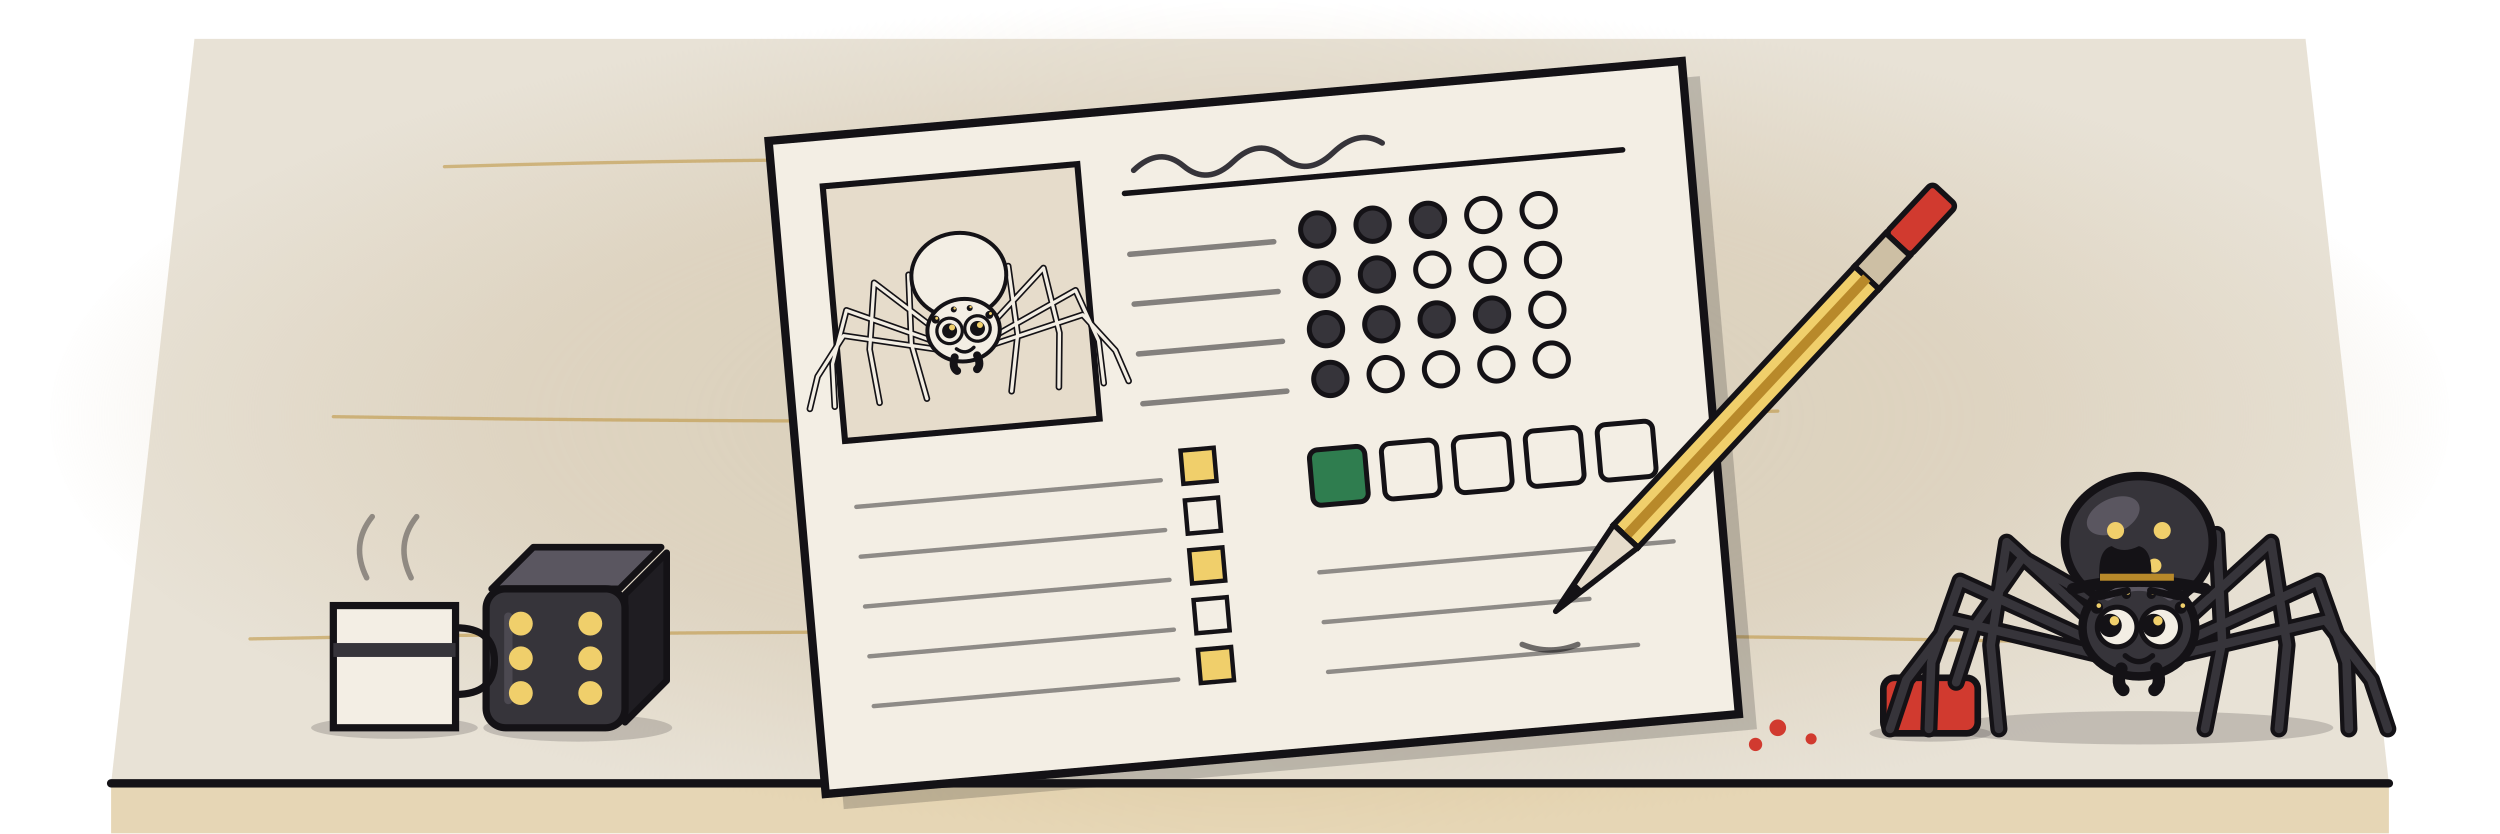
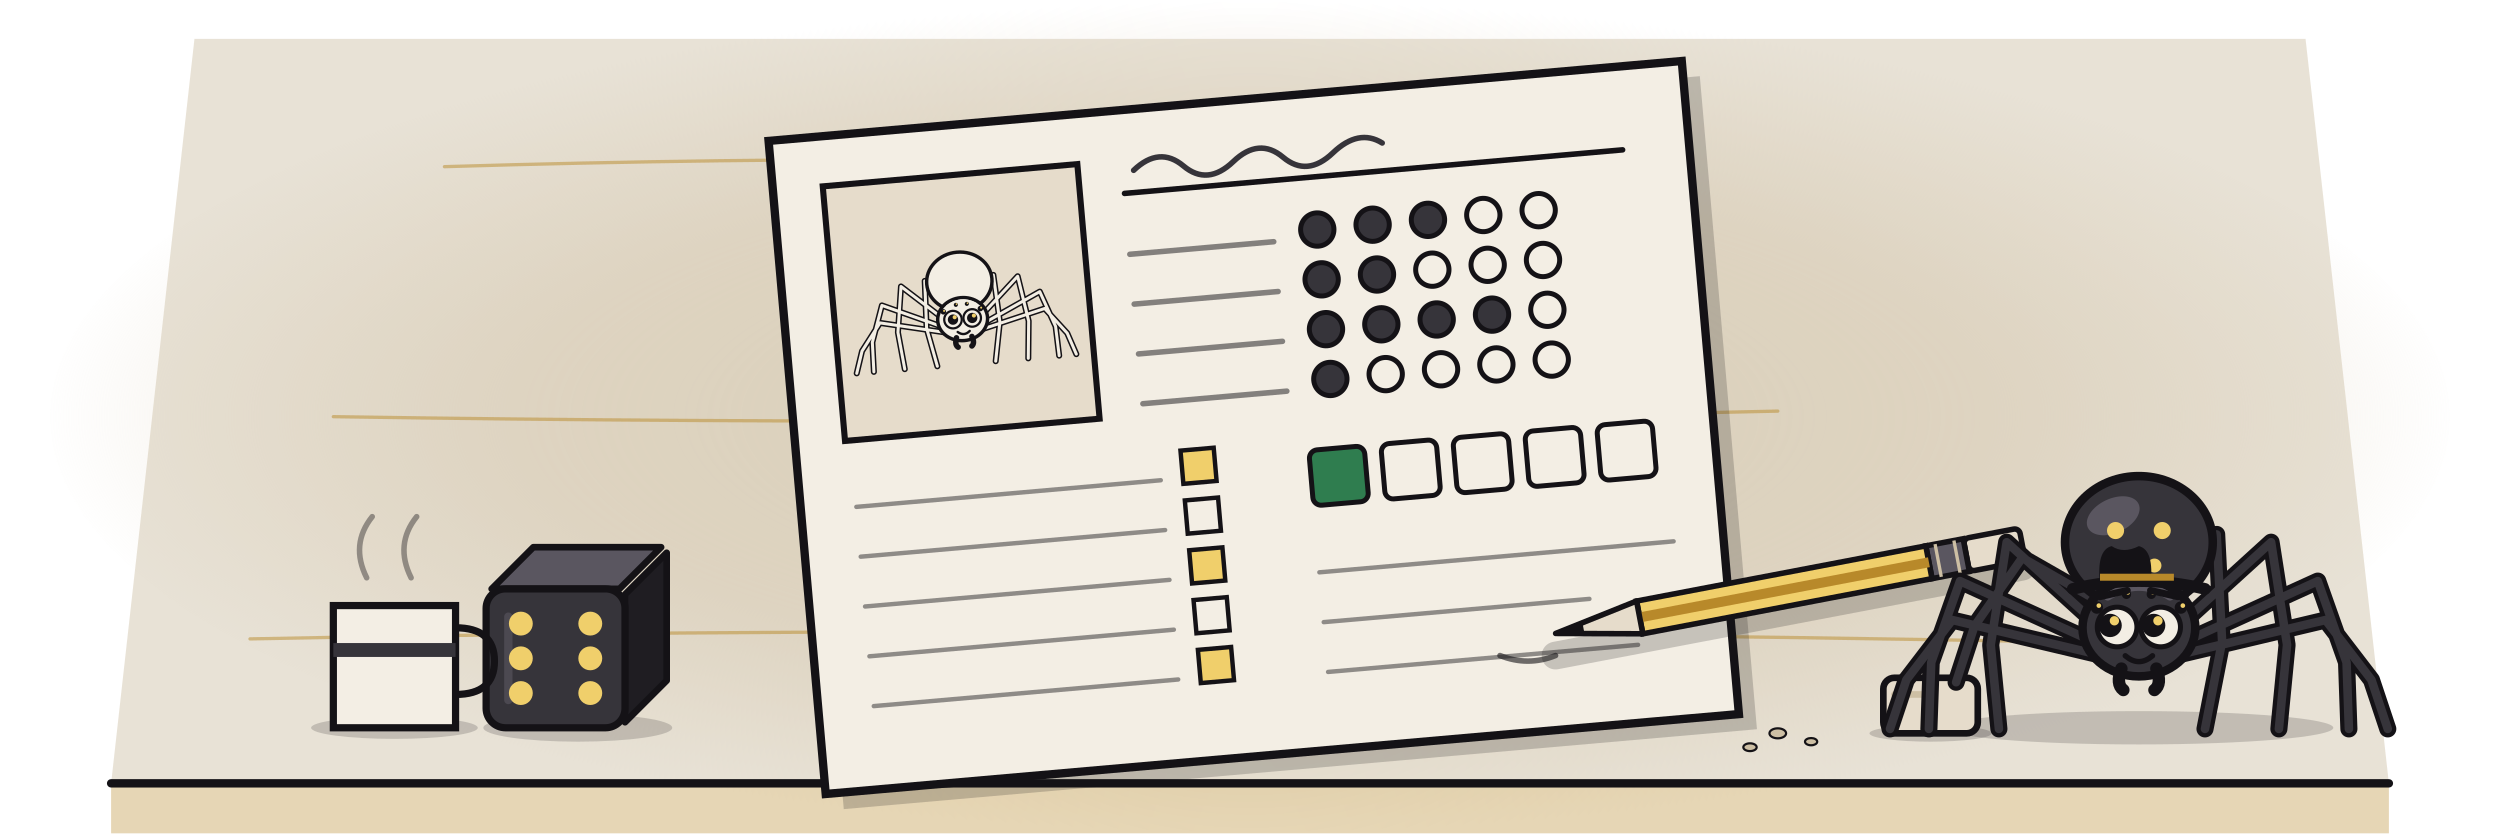
<svg xmlns="http://www.w3.org/2000/svg" viewBox="0 0 900 300" role="img" aria-label="A spider's character sheet on a desk, with a pencil">
  <defs>
    <radialGradient id="cb-glow" cx="50%" cy="50%" r="50%">
      <stop offset="0" stop-color="#e6dccb" />
      <stop offset=".6" stop-color="#e6dccb" stop-opacity=".75" />
      <stop offset="1" stop-color="#e6dccb" stop-opacity="0" />
    </radialGradient>
  </defs>
  <ellipse cx="450" cy="150" rx="432" ry="150" fill="url(#cb-glow)" />
  <path d="M70 14H830L860 282H40z" fill="#cdbfa4" opacity=".45" />
  <path d="M160 60q200 -6 380 2M120 150q260 4 520 -2M90 230q300 -6 700 2" stroke="#b8892a" stroke-width="1.2" fill="none" stroke-linecap="round" stroke-linejoin="round" opacity=".5" />
  <path d="M40 282H860V300H40z" fill="#b8892a" opacity=".35" />
  <path d="M40 282H860" stroke="#141216" stroke-width="3" fill="none" stroke-linecap="round" stroke-linejoin="round" />
  <g transform="rotate(-5 450 150)">
    <rect x="286" y="36" width="330" height="236" fill="#141216" opacity=".2" transform="translate(6 6)" />
    <rect x="286" y="36" width="330" height="236" fill="#f3eee4" stroke="#141216" stroke-width="3" />
    <rect x="304" y="54" width="92" height="92" fill="#e6dccb" stroke="#141216" stroke-width="2.2" />
-     <g transform="translate(350 110) scale(0.9 0.9)">
-       <path d="M9 -6L20 -24L21.4 3.5L17 26M12 -2L34 -22L38.1 4.4L36 26M13 3L46 -12L53.4 8.9L54 26M10 7L48 -2L59.8 13.4L64 26M-9 -6L-20 -24L-21.3 3.5L-17 26M-12 -2L-34 -22L-38.1 4.4L-36 26M-13 3L-46 -12L-53.4 8.9L-54 26M-10 7L-48 -2L-59.8 13.4L-64 26" stroke="#141216" stroke-width="2.64" fill="none" stroke-linecap="round" stroke-linejoin="round" />
-       <path d="M9 -6L20 -24L21.4 3.5L17 26M12 -2L34 -22L38.1 4.4L36 26M13 3L46 -12L53.4 8.9L54 26M10 7L48 -2L59.8 13.4L64 26M-9 -6L-20 -24L-21.3 3.5L-17 26M-12 -2L-34 -22L-38.1 4.4L-36 26M-13 3L-46 -12L-53.4 8.9L-54 26M-10 7L-48 -2L-59.8 13.4L-64 26" stroke="#f3eee4" stroke-width="1.32" fill="none" stroke-linecap="round" stroke-linejoin="round" />
-       <ellipse cx="0" cy="-22" rx="19" ry="17" fill="#f3eee4" stroke="#141216" stroke-width="1.6" />
+     <g transform="translate(350 106) scale(0.62 0.62)">
+       <path d="M9 -6L20 -24L21.4 3.5L17 26M12 -2L34 -22L38.1 4.4L36 26M13 3L46 -12L53.4 8.9L54 26M10 7L48 -2L59.8 13.4L64 26M-9 -6L-20 -24L-21.3 3.5L-17 26M-12 -2L-34 -22L-38.1 4.4L-36 26M-13 3L-46 -12L-53.4 8.9L-54 26M-10 7L-48 -2L-59.8 13.4L-64 26" stroke="#141216" stroke-width="3.52" fill="none" stroke-linecap="round" stroke-linejoin="round" />
+       <path d="M9 -6L20 -24L21.4 3.5L17 26M12 -2L34 -22L38.1 4.4L36 26M13 3L46 -12L53.4 8.9L54 26M10 7L48 -2L59.8 13.4L64 26M-9 -6L-20 -24L-21.3 3.5L-17 26M-12 -2L-34 -22L-38.1 4.4L-36 26M-13 3L-46 -12L-53.4 8.9L-54 26M-10 7L-48 -2L-59.8 13.4L-64 26" stroke="#f3eee4" stroke-width="1.76" fill="none" stroke-linecap="round" stroke-linejoin="round" />
+       <ellipse cx="0" cy="-22" rx="19" ry="17" fill="#f3eee4" stroke="#141216" stroke-width="2" />
      <ellipse cx="-6.6" cy="-28.8" rx="7.2" ry="4.4" fill="#f3eee4" transform="rotate(-25 -6.6 -28.8)" />
-       <ellipse cx="0" cy="0" rx="14.5" ry="12.5" fill="#f3eee4" stroke="#141216" stroke-width="1.6" />
+       <ellipse cx="0" cy="0" rx="14.5" ry="12.5" fill="#f3eee4" stroke="#141216" stroke-width="2" />
      <path d="M-8 -8q8 -5 16 0" stroke="#f3eee4" stroke-width="2" fill="none" stroke-linecap="round" />
      <path d="M-4.5 10.5q-1.5 4 0.5 5.5M4.5 10.5q1.5 4 -0.5 5.5" stroke="#141216" stroke-width="3.2" fill="none" stroke-linecap="round" />
      <circle cx="-10.8" cy="-5.2" r="1.6" fill="#141216" />
      <circle cx="-10.3" cy="-5.7" r="0.6" fill="#f0cf6b" />
      <circle cx="10.8" cy="-5.2" r="1.6" fill="#141216" />
      <circle cx="11.3" cy="-5.7" r="0.6" fill="#f0cf6b" />
      <circle cx="-3.2" cy="-8.6" r="1.2" fill="#141216" />
      <circle cx="-2.8" cy="-9" r="0.5" fill="#f0cf6b" />
      <circle cx="3.2" cy="-8.6" r="1.2" fill="#141216" />
      <circle cx="3.6" cy="-9" r="0.5" fill="#f0cf6b" />
      <circle cx="-5.6" cy="-0.2" r="5.1" fill="#f3eee4" stroke="#141216" stroke-width="1.3" />
      <circle cx="-5.6" cy="-0.2" r="3" fill="#141216" />
      <circle cx="-4.5" cy="-1.5" r="1.2" fill="#f0cf6b" />
      <circle cx="5.6" cy="-0.2" r="5.1" fill="#f3eee4" stroke="#141216" stroke-width="1.3" />
      <circle cx="5.6" cy="-0.2" r="3" fill="#141216" />
      <circle cx="6.7" cy="-1.5" r="1.2" fill="#f0cf6b" />
      <path d="M-3.5 7.2q3.5 3 7 0" stroke="#141216" stroke-width="1.4" fill="none" stroke-linecap="round" />
    </g>
    <path d="M412 66h180" stroke="#141216" stroke-width="2" fill="none" stroke-linecap="round" stroke-linejoin="round" />
    <path d="M416 58q10 -8 18 0t18 0 18 0 18 0 18 -2" stroke="#36343a" stroke-width="2" fill="none" stroke-linecap="round" stroke-linejoin="round" />
    <path d="M412 88h52" stroke="#141216" stroke-width="2" fill="none" stroke-linecap="round" stroke-linejoin="round" opacity=".5" />
    <circle cx="480" cy="85" r="6" fill="#36343a" stroke="#141216" stroke-width="1.8" />
    <circle cx="500" cy="85" r="6" fill="#36343a" stroke="#141216" stroke-width="1.8" />
    <circle cx="520" cy="85" r="6" fill="#36343a" stroke="#141216" stroke-width="1.8" />
    <circle cx="540" cy="85" r="6" fill="#f3eee4" stroke="#141216" stroke-width="1.8" />
    <circle cx="560" cy="85" r="6" fill="#f3eee4" stroke="#141216" stroke-width="1.8" />
    <path d="M412 106h52" stroke="#141216" stroke-width="2" fill="none" stroke-linecap="round" stroke-linejoin="round" opacity=".5" />
    <circle cx="480" cy="103" r="6" fill="#36343a" stroke="#141216" stroke-width="1.8" />
    <circle cx="500" cy="103" r="6" fill="#36343a" stroke="#141216" stroke-width="1.8" />
    <circle cx="520" cy="103" r="6" fill="#f3eee4" stroke="#141216" stroke-width="1.8" />
    <circle cx="540" cy="103" r="6" fill="#f3eee4" stroke="#141216" stroke-width="1.8" />
    <circle cx="560" cy="103" r="6" fill="#f3eee4" stroke="#141216" stroke-width="1.8" />
    <path d="M412 124h52" stroke="#141216" stroke-width="2" fill="none" stroke-linecap="round" stroke-linejoin="round" opacity=".5" />
    <circle cx="480" cy="121" r="6" fill="#36343a" stroke="#141216" stroke-width="1.8" />
    <circle cx="500" cy="121" r="6" fill="#36343a" stroke="#141216" stroke-width="1.8" />
    <circle cx="520" cy="121" r="6" fill="#36343a" stroke="#141216" stroke-width="1.8" />
    <circle cx="540" cy="121" r="6" fill="#36343a" stroke="#141216" stroke-width="1.8" />
    <circle cx="560" cy="121" r="6" fill="#f3eee4" stroke="#141216" stroke-width="1.8" />
    <path d="M412 142h52" stroke="#141216" stroke-width="2" fill="none" stroke-linecap="round" stroke-linejoin="round" opacity=".5" />
    <circle cx="480" cy="139" r="6" fill="#36343a" stroke="#141216" stroke-width="1.8" />
    <circle cx="500" cy="139" r="6" fill="#f3eee4" stroke="#141216" stroke-width="1.8" />
    <circle cx="520" cy="139" r="6" fill="#f3eee4" stroke="#141216" stroke-width="1.8" />
    <circle cx="540" cy="139" r="6" fill="#f3eee4" stroke="#141216" stroke-width="1.8" />
    <circle cx="560" cy="139" r="6" fill="#f3eee4" stroke="#141216" stroke-width="1.8" />
    <path d="M306 170h110" stroke="#141216" stroke-width="1.6" fill="none" stroke-linecap="round" stroke-linejoin="round" opacity=".45" />
    <rect x="424" y="160" width="12" height="12" fill="#f0cf6b" stroke="#141216" stroke-width="1.6" />
    <path d="M306 188h110" stroke="#141216" stroke-width="1.6" fill="none" stroke-linecap="round" stroke-linejoin="round" opacity=".45" />
    <rect x="424" y="178" width="12" height="12" fill="#f3eee4" stroke="#141216" stroke-width="1.6" />
    <path d="M306 206h110" stroke="#141216" stroke-width="1.6" fill="none" stroke-linecap="round" stroke-linejoin="round" opacity=".45" />
    <rect x="424" y="196" width="12" height="12" fill="#f0cf6b" stroke="#141216" stroke-width="1.6" />
    <path d="M306 224h110" stroke="#141216" stroke-width="1.6" fill="none" stroke-linecap="round" stroke-linejoin="round" opacity=".45" />
    <rect x="424" y="214" width="12" height="12" fill="#f3eee4" stroke="#141216" stroke-width="1.6" />
    <path d="M306 242h110" stroke="#141216" stroke-width="1.6" fill="none" stroke-linecap="round" stroke-linejoin="round" opacity=".45" />
    <rect x="424" y="232" width="12" height="12" fill="#f0cf6b" stroke="#141216" stroke-width="1.6" />
    <rect x="470" y="164" width="20" height="20" rx="3" fill="#2f7d4f" stroke="#141216" stroke-width="1.8" />
    <rect x="496" y="164" width="20" height="20" rx="3" fill="#f3eee4" stroke="#141216" stroke-width="1.8" />
    <rect x="522" y="164" width="20" height="20" rx="3" fill="#f3eee4" stroke="#141216" stroke-width="1.8" />
    <rect x="548" y="164" width="20" height="20" rx="3" fill="#f3eee4" stroke="#141216" stroke-width="1.8" />
    <rect x="574" y="164" width="20" height="20" rx="3" fill="#f3eee4" stroke="#141216" stroke-width="1.8" />
    <path d="M470 208h128M470 226h96M470 244h112" stroke="#141216" stroke-width="1.6" fill="none" stroke-linecap="round" stroke-linejoin="round" opacity=".45" />
  </g>
-   <g transform="translate(700 70) rotate(133)">
-     <rect x="0" y="-6" width="24.6" height="12" rx="2" fill="#d13a2f" stroke="#141216" stroke-width="2" />
-     <rect x="24.6" y="-6" width="16.4" height="12" fill="#cdbfa4" stroke="#141216" stroke-width="2" />
-     <rect x="41" y="-6" width="127.2" height="12" fill="#f0cf6b" stroke="#141216" stroke-width="2" />
-     <path d="M41 0H168.2" stroke="#b8892a" stroke-width="3.6" />
-     <path d="M168.2 -6L205.2 0L168.2 6z" fill="#e6dccb" stroke="#141216" stroke-width="2" stroke-linejoin="round" />
-     <path d="M192.9 -1.9L205.2 0L192.9 1.9z" fill="#141216" />
+   <path d="M560 236L728 204" stroke="#141216" stroke-width="10" fill="none" stroke-linecap="round" stroke-linejoin="round" opacity=".2" />
+   <g transform="translate(728 196) rotate(169.2)">
+     <rect x="0" y="-6" width="20.5" height="12" rx="2" fill="#e6dccb" stroke="#141216" stroke-width="2" />
+     <rect x="20.5" y="-6" width="13.7" height="12" fill="#5a5660" stroke="#141216" stroke-width="2" />
+     <path d="M23.9 -6v12M30.8 -6v12" stroke="#cdbfa4" stroke-width="1.2" />
+     <rect x="34.2" y="-6" width="106" height="12" fill="#f0cf6b" stroke="#141216" stroke-width="2" />
+     <path d="M34.2 0H140.2" stroke="#b8892a" stroke-width="3.6" />
+     <path d="M140.2 -6L171 0L140.2 6z" fill="#e6dccb" stroke="#141216" stroke-width="2" stroke-linejoin="round" />
+     <path d="M160.8 -1.9L171 0L160.8 1.9z" fill="#141216" />
  </g>
-   <path d="M548 232q10 4 20 0" stroke="#141216" stroke-width="2" fill="none" stroke-linecap="round" stroke-linejoin="round" opacity=".6" />
-   <circle cx="640" cy="262" r="3" fill="#d13a2f" />
-   <circle cx="652" cy="266" r="2" fill="#d13a2f" />
-   <circle cx="632" cy="268" r="2.4" fill="#d13a2f" />
+   <path d="M540 236q10 4 20 0" stroke="#141216" stroke-width="2" fill="none" stroke-linecap="round" stroke-linejoin="round" opacity=".6" />
+   <ellipse cx="640" cy="264" rx="3" ry="1.8" fill="#cdbfa4" stroke="#141216" stroke-width=".8" />
+   <ellipse cx="652" cy="267" rx="2.2" ry="1.3" fill="#cdbfa4" stroke="#141216" stroke-width=".8" />
+   <ellipse cx="630" cy="269" rx="2.4" ry="1.4" fill="#cdbfa4" stroke="#141216" stroke-width=".8" />
  <ellipse cx="208" cy="262" rx="34" ry="5" fill="#141216" opacity="0.18" />
  <g transform="translate(200 237) rotate(0)">
    <path d="M-23 -25L-8 -40H38L23 -25z" fill="#5a5660" stroke="#141216" stroke-width="2.4" stroke-linejoin="round" />
    <path d="M25 -23L40 -38V8L25 23z" fill="#1f1d22" stroke="#141216" stroke-width="2.4" stroke-linejoin="round" />
    <rect x="-25" y="-25" width="50" height="50" rx="7" fill="#36343a" stroke="#141216" stroke-width="2.6" />
    <path d="M-17 15V-15" stroke="#5a5660" stroke-width="3" stroke-linecap="round" opacity=".6" />
    <circle cx="-12.5" cy="-12.5" r="4.3" fill="#f0cf6b" />
    <circle cx="12.5" cy="-12.5" r="4.3" fill="#f0cf6b" />
    <circle cx="-12.5" cy="0" r="4.3" fill="#f0cf6b" />
    <circle cx="12.5" cy="0" r="4.3" fill="#f0cf6b" />
    <circle cx="-12.5" cy="12.5" r="4.3" fill="#f0cf6b" />
    <circle cx="12.5" cy="12.5" r="4.3" fill="#f0cf6b" />
  </g>
  <ellipse cx="770" cy="262" rx="70" ry="6" fill="#141216" opacity="0.18" />
  <ellipse cx="695" cy="264" rx="22" ry="3" fill="#141216" opacity="0.18" />
-   <rect x="678" y="244" width="34" height="20" rx="4" fill="#d13a2f" stroke="#141216" stroke-width="2.4" />
+   <rect x="678" y="244" width="34" height="20" rx="4" fill="#e6dccb" stroke="#141216" stroke-width="2.4" />
+   <path d="M682 250h14" stroke="#cdbfa4" stroke-width="2.4" stroke-linecap="round" />
  <g transform="translate(770 226) scale(1.4 1.4)">
    <path d="M9 -6L20 -24L21.4 3.5L17 26M12 -2L34 -22L38.1 4.4L36 26M13 3L46 -12L53.4 8.9L54 26M10 7L48 -2L59.8 13.4L64 26M-9 -6L-30 -18L-42.3 -0.4L-47 14M-12 -2L-34 -22L-38.1 4.4L-36 26M-13 3L-46 -12L-53.4 8.9L-54 26M-10 7L-48 -2L-59.8 13.4L-64 26" stroke="#141216" stroke-width="4.4" fill="none" stroke-linecap="round" stroke-linejoin="round" />
    <path d="M9 -6L20 -24L21.4 3.5L17 26M12 -2L34 -22L38.1 4.4L36 26M13 3L46 -12L53.4 8.9L54 26M10 7L48 -2L59.8 13.4L64 26M-9 -6L-30 -18L-42.3 -0.4L-47 14M-12 -2L-34 -22L-38.1 4.4L-36 26M-13 3L-46 -12L-53.4 8.9L-54 26M-10 7L-48 -2L-59.8 13.4L-64 26" stroke="#36343a" stroke-width="2.2" fill="none" stroke-linecap="round" stroke-linejoin="round" />
    <ellipse cx="0" cy="-22" rx="19" ry="17" fill="#36343a" stroke="#141216" stroke-width="2.2" />
    <ellipse cx="-6.6" cy="-28.8" rx="7.2" ry="4.4" fill="#5a5660" transform="rotate(-25 -6.6 -28.8)" />
    <g fill="#f0cf6b">
      <circle cx="-6" cy="-25" r="2.2" />
      <circle cx="6" cy="-25" r="2.2" />
      <circle cx="-4" cy="-16" r="1.8" />
      <circle cx="4" cy="-16" r="1.8" />
    </g>
    <ellipse cx="0" cy="0" rx="14.5" ry="12.5" fill="#36343a" stroke="#141216" stroke-width="2.2" />
    <path d="M-8 -8q8 -5 16 0" stroke="#5a5660" stroke-width="2" fill="none" stroke-linecap="round" />
    <path d="M-4.5 10.5q-1.5 4 0.5 5.5M4.5 10.5q1.5 4 -0.5 5.5" stroke="#141216" stroke-width="3.2" fill="none" stroke-linecap="round" />
    <circle cx="-10.8" cy="-5.2" r="1.6" fill="#141216" />
    <circle cx="-10.3" cy="-5.7" r="0.6" fill="#f0cf6b" />
    <circle cx="10.8" cy="-5.2" r="1.6" fill="#141216" />
    <circle cx="11.3" cy="-5.7" r="0.6" fill="#f0cf6b" />
    <circle cx="-3.2" cy="-8.6" r="1.2" fill="#141216" />
    <circle cx="-2.8" cy="-9" r="0.5" fill="#f0cf6b" />
    <circle cx="3.2" cy="-8.6" r="1.2" fill="#141216" />
    <circle cx="3.6" cy="-9" r="0.5" fill="#f0cf6b" />
    <circle cx="-5.6" cy="-0.2" r="5.1" fill="#f3eee4" stroke="#141216" stroke-width="1.3" />
    <circle cx="-7.4" cy="-0.6" r="3" fill="#141216" />
    <circle cx="-6.3" cy="-1.8" r="1.2" fill="#f0cf6b" />
    <circle cx="5.6" cy="-0.2" r="5.1" fill="#f3eee4" stroke="#141216" stroke-width="1.3" />
    <circle cx="3.8" cy="-0.6" r="3" fill="#141216" />
    <circle cx="4.9" cy="-1.8" r="1.2" fill="#f0cf6b" />
    <path d="M-10 -8l7 -1.6M10 -8l-7 -1.6" stroke="#141216" stroke-width="1.8" stroke-linecap="round" />
    <path d="M-3.5 7.2q3.5 3 7 0" stroke="#141216" stroke-width="1.4" fill="none" stroke-linecap="round" />
    <path d="M-17 -10q17 -4 34 0" stroke="#141216" stroke-width="3" fill="none" stroke-linecap="round" />
    <path d="M-10 -11q-1 -9 3 -10q3 2 7 0q4 1 3 10z" fill="#141216" />
    <path d="M-10 -13h19" stroke="#b8892a" stroke-width="1.8" />
  </g>
  <ellipse cx="142" cy="262" rx="30" ry="4" fill="#141216" opacity="0.18" />
  <path d="M120 262v-44h44v44z" fill="#f3eee4" stroke="#141216" stroke-width="2.6" />
  <path d="M164 226q14 0 14 12t-14 12" fill="none" stroke="#141216" stroke-width="2.6" />
  <path d="M120 234h44" stroke="#36343a" stroke-width="5" />
  <path d="M132 208q-6 -12 2 -22M148 208q-6 -12 2 -22" stroke="#141216" stroke-width="2" fill="none" stroke-linecap="round" stroke-linejoin="round" opacity=".4" />
</svg>
